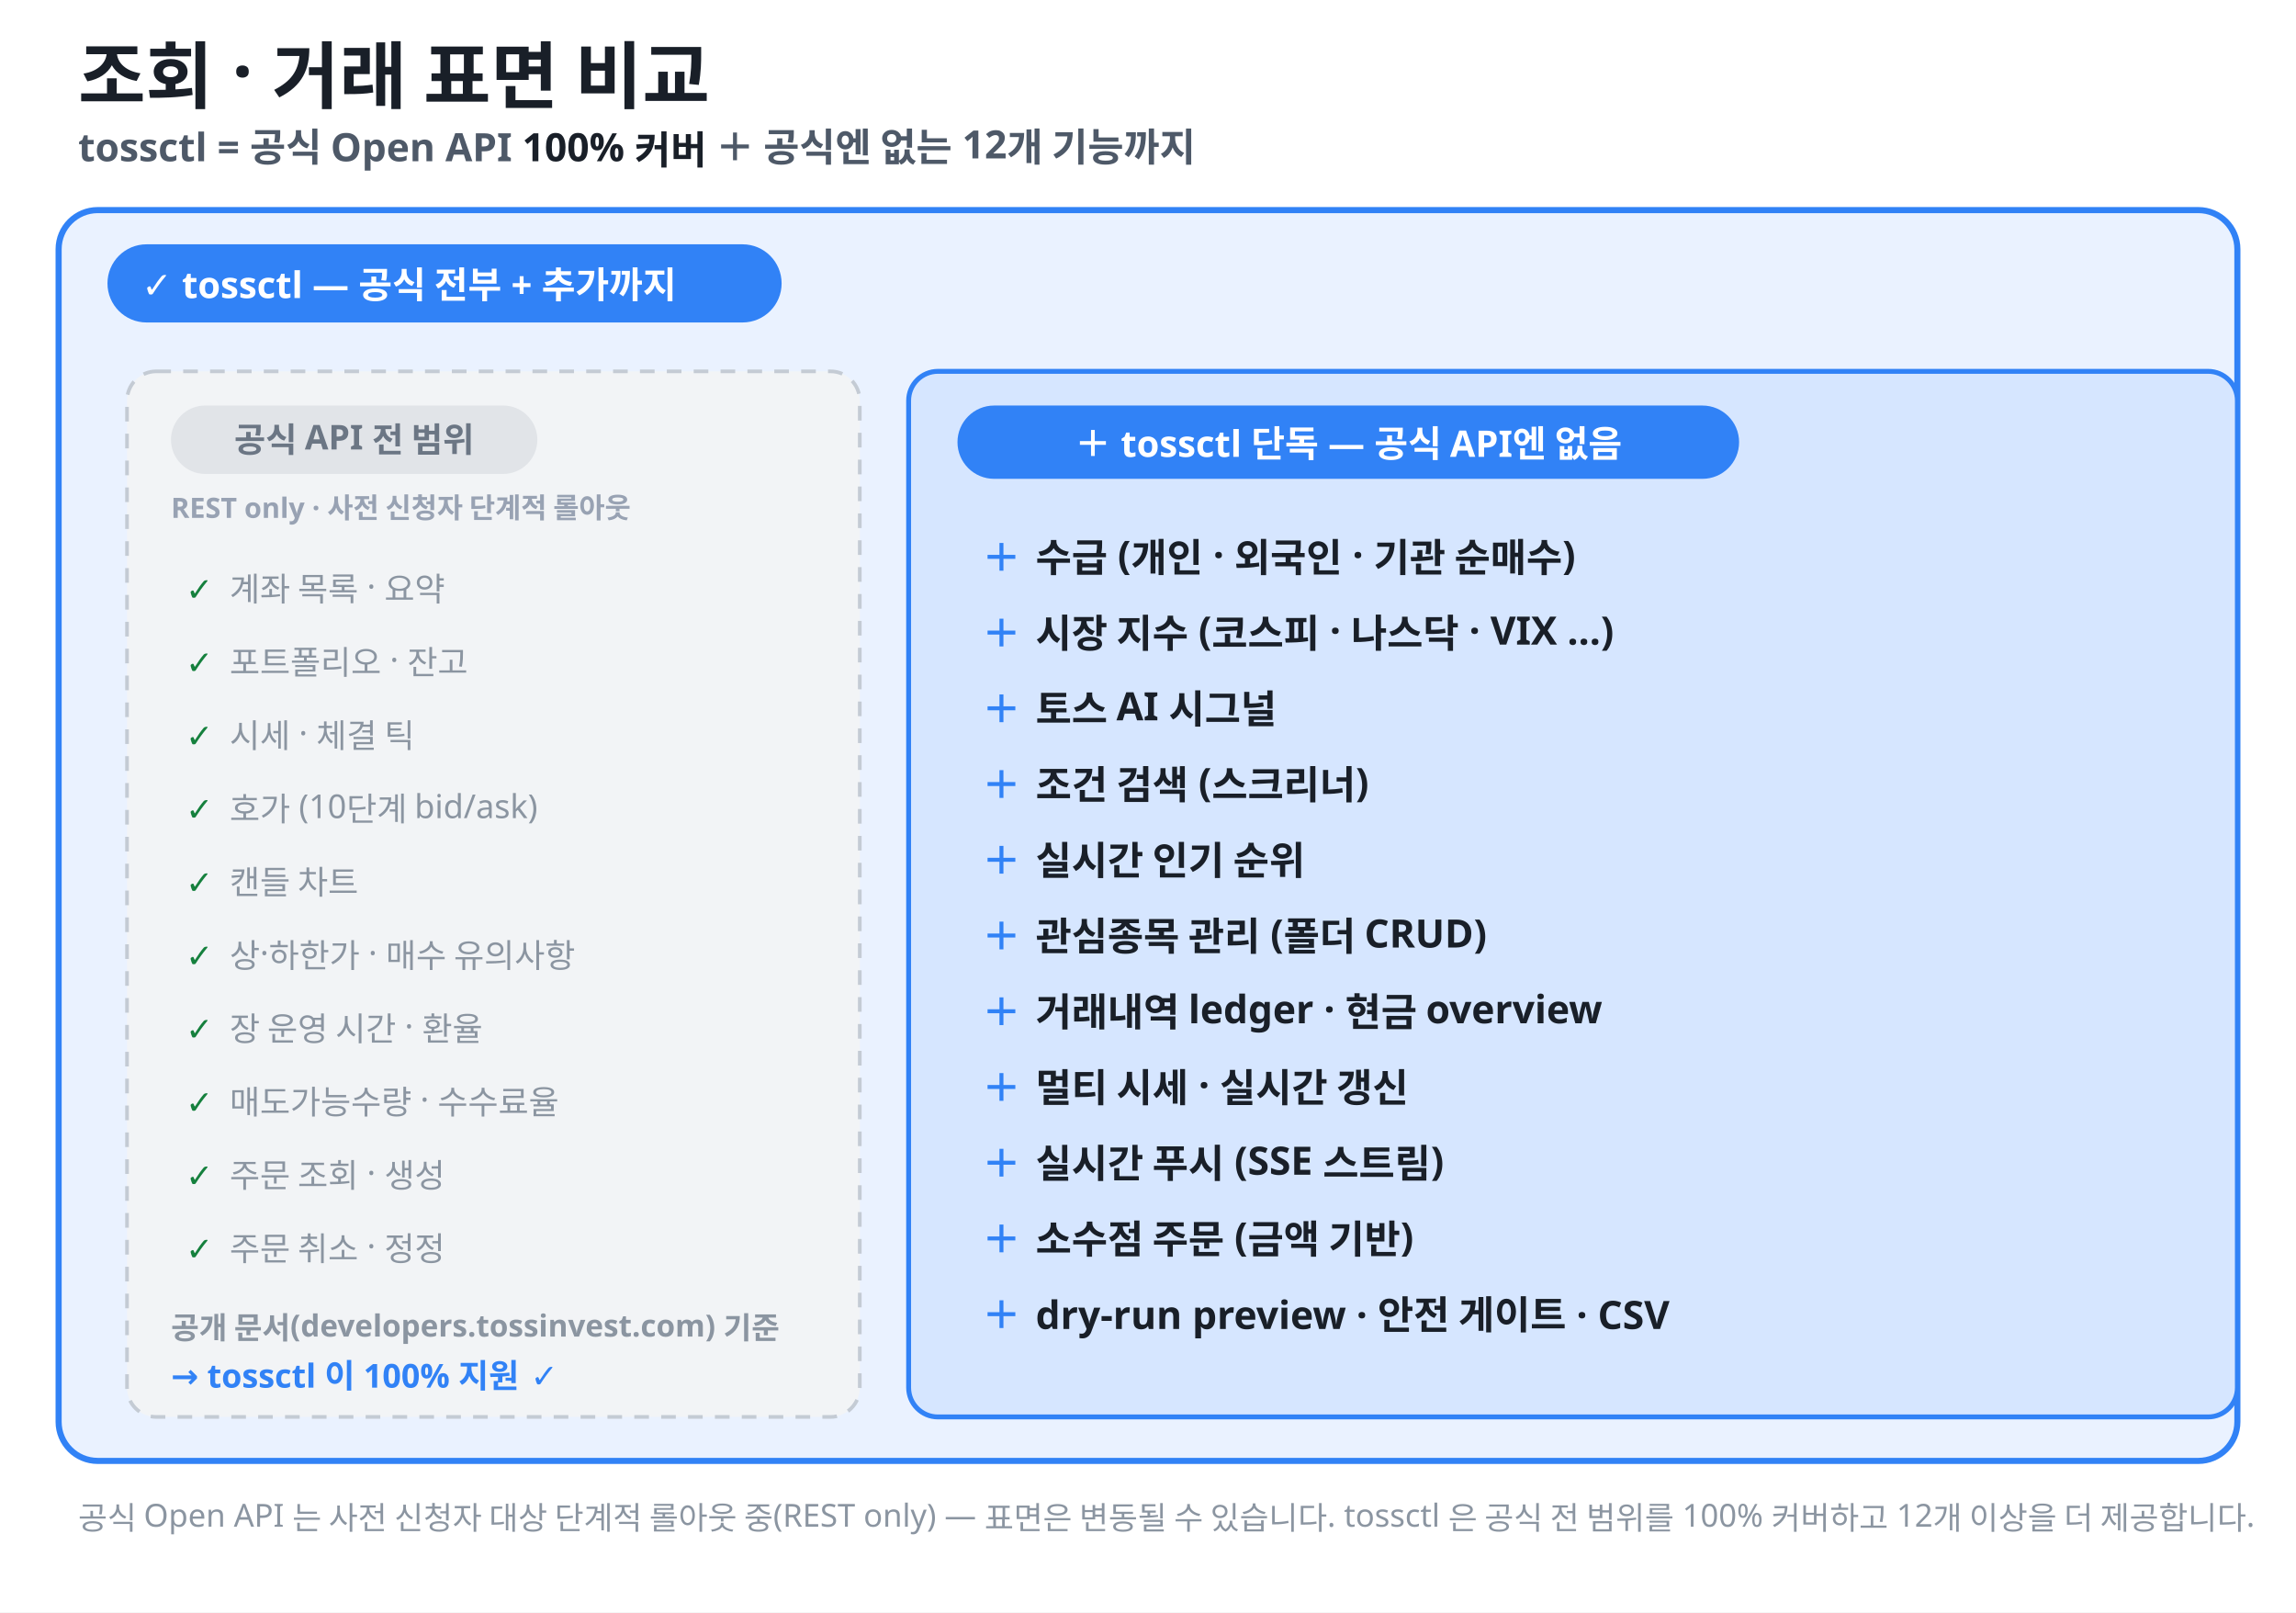
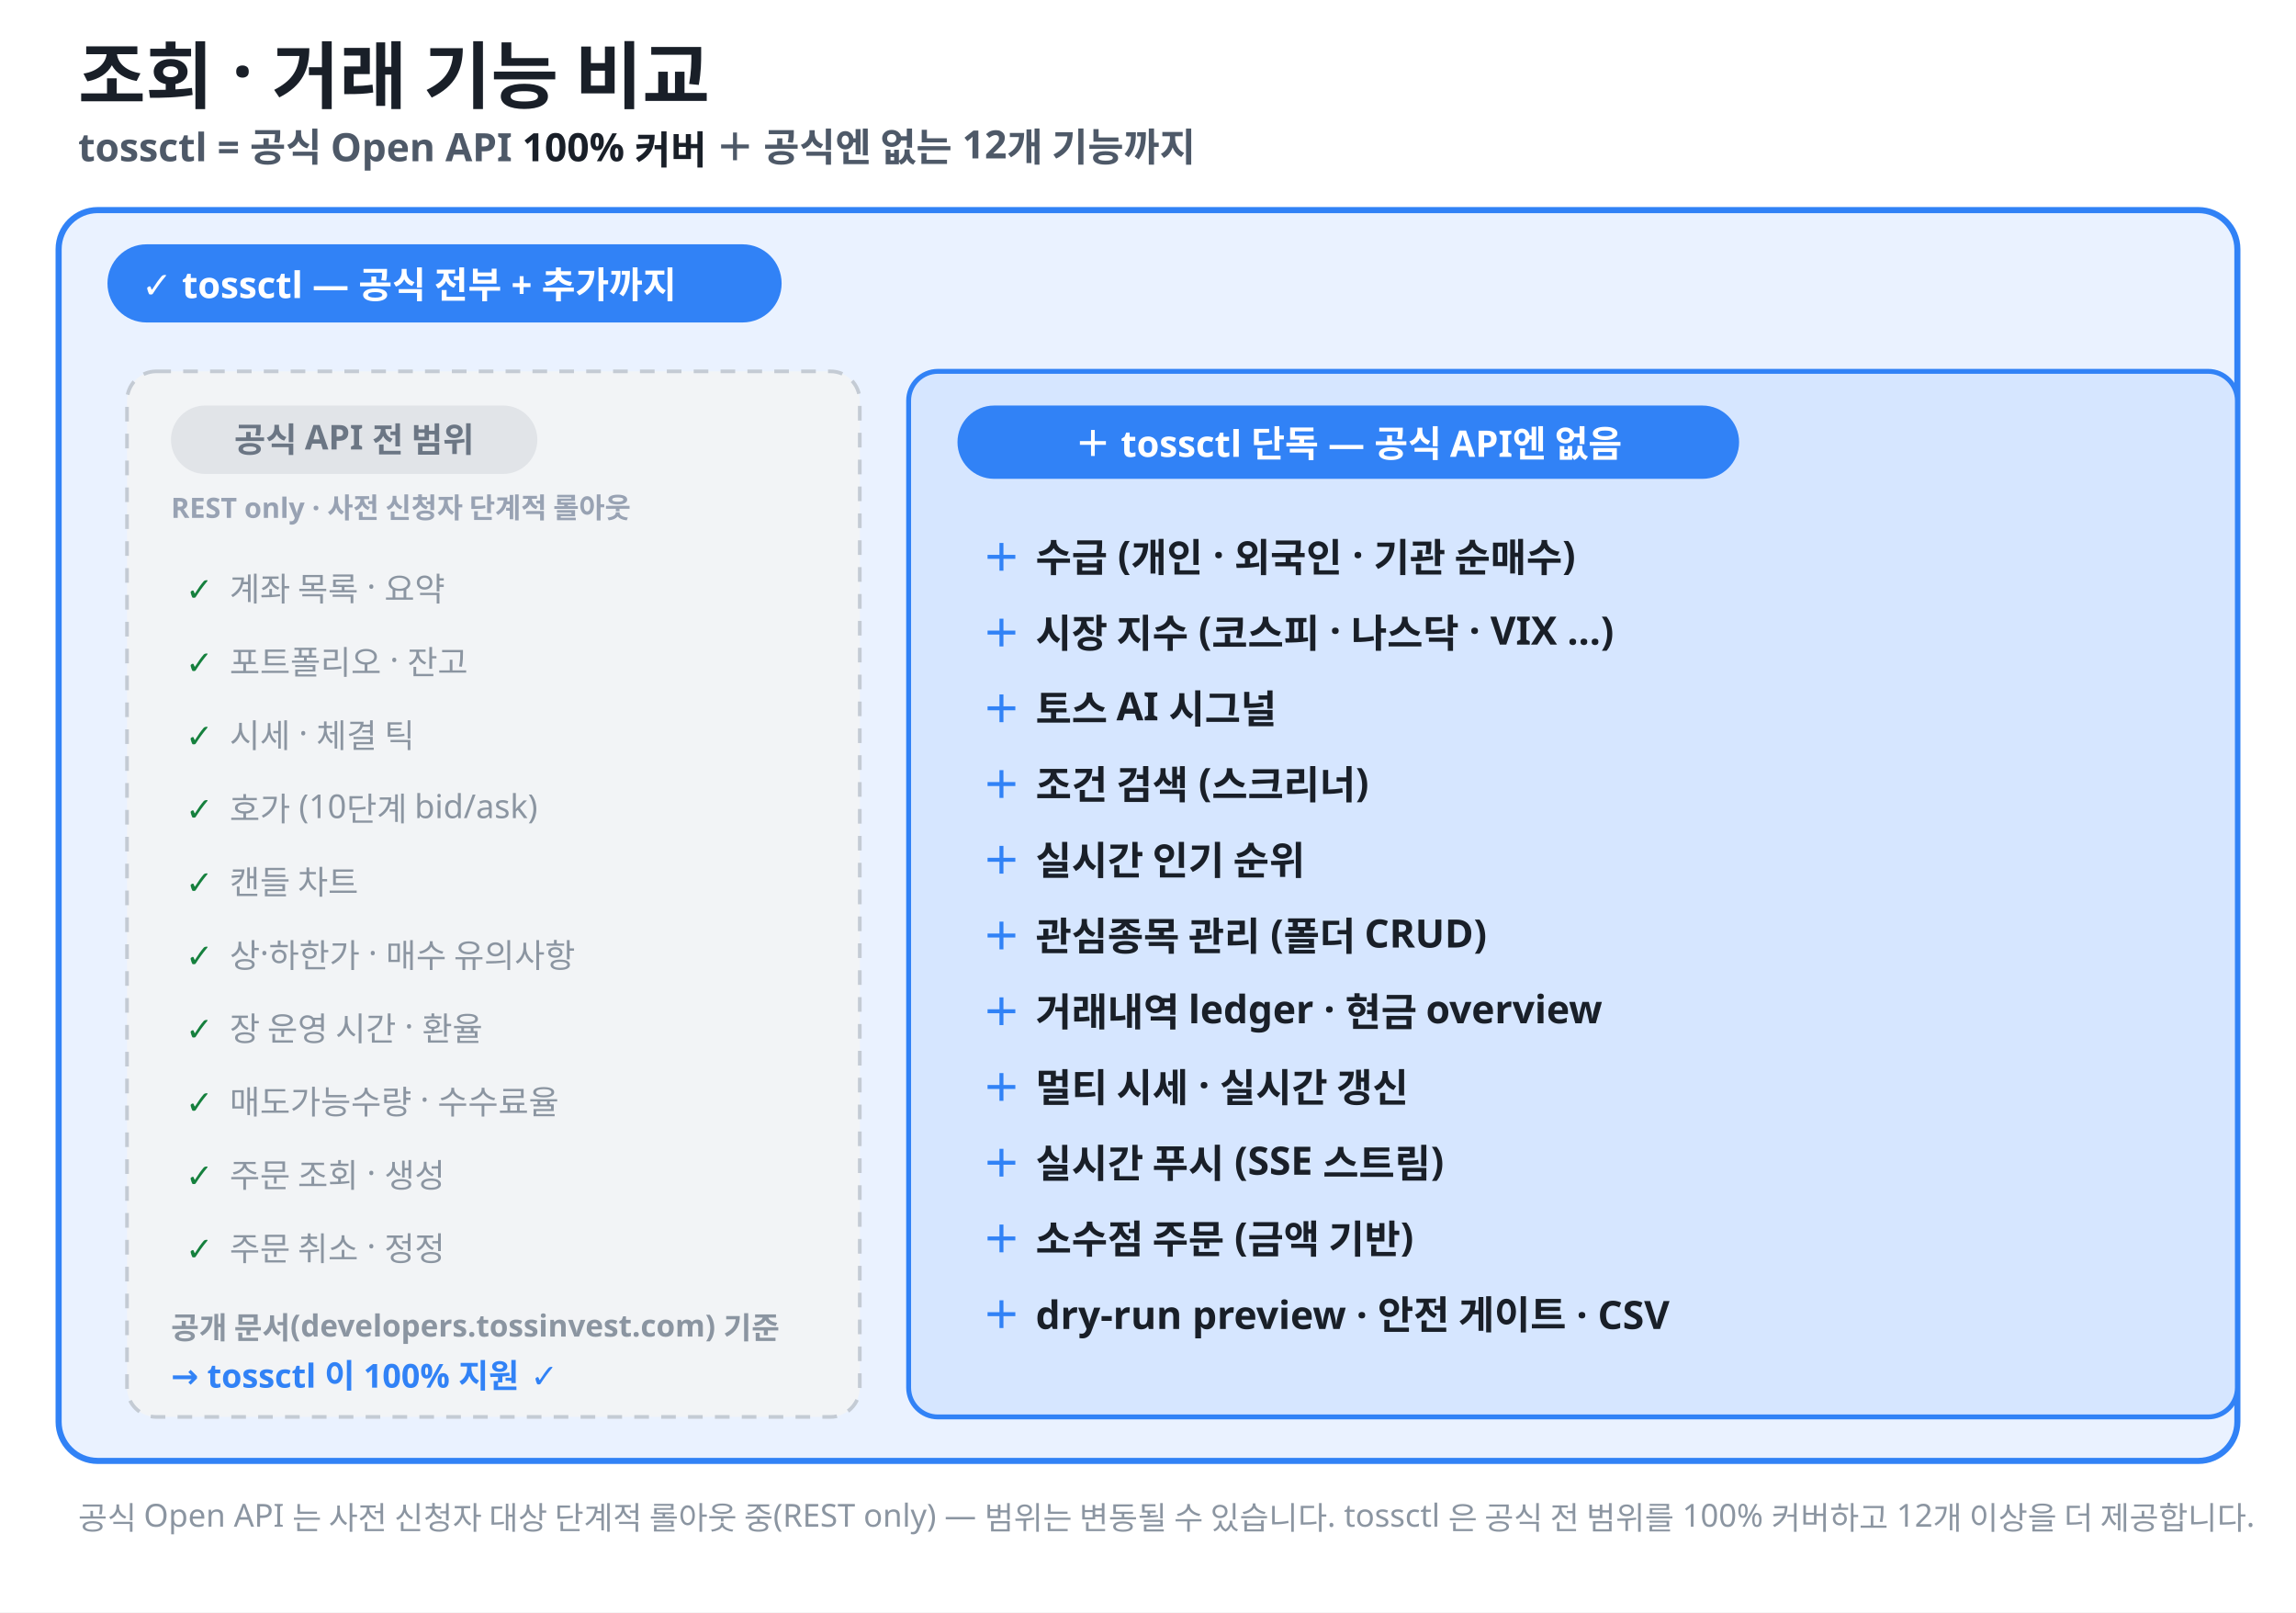
<svg xmlns="http://www.w3.org/2000/svg" width="940" height="660" viewBox="0 0 940 660" font-family="'Pretendard','Apple SD Gothic Neo','Malgun Gothic','Noto Sans KR','Segoe UI',sans-serif">
  <defs>
    <style>
      .title { font-size: 30px; font-weight: 800; fill: #191F28; }
      .subtitle { font-size: 16px; font-weight: 600; fill: #4E5968; }
      .legend { font-size: 12.5px; font-weight: 600; fill: #8B95A1; }
      .legend-hl { font-size: 13.5px; font-weight: 800; fill: #3182F6; }
      .pill-strong { font-size: 15px; font-weight: 700; }
      .pill-muted { font-size: 14px; font-weight: 700; fill: #6B7684; }
      .note-muted { font-size: 11.5px; font-weight: 600; fill: #98A2B3; }
      .item-muted { font-size: 13.5px; fill: #8B95A1; }
      .item-strong { font-size: 16px; font-weight: 600; fill: #191F28; }
      .foot { font-size: 13px; fill: #8B95A1; }
      .check { font-size: 13.5px; fill: #15803D; font-weight: 800; }
      .plus { font-size: 16px; fill: #3182F6; font-weight: 800; }
    </style>
  </defs>
  <rect width="940" height="660" fill="#FFFFFF" />
-   <text x="32" y="42" class="title">조회 · 거래 표면 비교</text>
+   <text x="32" y="42" class="title">조회 · 거래 기능 비교</text>
  <text x="32" y="66" class="subtitle">tossctl = 공식 Open API <tspan font-weight="800" fill="#191F28">100% 커버</tspan> ＋ 공식엔 없는 12개 기능까지</text>
  <rect x="24" y="86" width="892" height="512" rx="16" fill="#EAF2FF" stroke="#3182F6" stroke-width="2.5" />
  <rect x="44" y="100" width="276" height="32" rx="16" fill="#3182F6" />
  <text x="58" y="122" class="pill-strong" fill="#FFFFFF">✓ tossctl — 공식 전부 + 추가까지</text>
  <rect x="52" y="152" width="300" height="428" rx="12" fill="#F2F4F6" stroke="#C4CBD4" stroke-width="1.5" stroke-dasharray="6 5" />
  <rect x="70" y="166" width="150" height="28" rx="14" fill="#E1E4E8" />
  <text x="145" y="185" text-anchor="middle" class="pill-muted">공식 API 전 범위</text>
  <text x="70" y="212" class="note-muted">REST only · 사전 신청자 단계적 롤아웃</text>
  <text x="76" y="246" class="check">✓</text>
  <text x="94" y="246" class="item-muted">계좌 목록 · 요약</text>
  <text x="76" y="276" class="check">✓</text>
  <text x="94" y="276" class="item-muted">포트폴리오 · 잔고</text>
  <text x="76" y="306" class="check">✓</text>
  <text x="94" y="306" class="item-muted">시세 · 체결 틱</text>
  <text x="76" y="336" class="check">✓</text>
  <text x="94" y="336" class="item-muted">호가 (10단계 bid/ask)</text>
  <text x="76" y="366" class="check">✓</text>
  <text x="94" y="366" class="item-muted">캔들 차트</text>
  <text x="76" y="396" class="check">✓</text>
  <text x="94" y="396" class="item-muted">상·하한가 · 매수 유의사항</text>
  <text x="76" y="426" class="check">✓</text>
  <text x="94" y="426" class="item-muted">장 운영 시간 · 환율</text>
  <text x="76" y="456" class="check">✓</text>
  <text x="94" y="456" class="item-muted">매도가능수량 · 수수료율</text>
  <text x="76" y="486" class="check">✓</text>
  <text x="94" y="486" class="item-muted">주문 조회 · 생성</text>
  <text x="76" y="516" class="check">✓</text>
  <text x="94" y="516" class="item-muted">주문 취소 · 정정</text>
  <text x="70" y="548" class="legend">공개 문서(developers.tossinvest.com) 기준</text>
  <text x="70" y="568" class="legend-hl">→ tossctl 이 100% 지원 ✓</text>
  <rect x="372" y="152" width="544" height="428" rx="12" fill="#D6E6FF" stroke="#3182F6" stroke-width="2" />
  <rect x="392" y="166" width="320" height="30" rx="15" fill="#3182F6" />
  <text x="552" y="187" text-anchor="middle" class="pill-strong" fill="#FFFFFF">＋ tossctl 단독 — 공식 API엔 없음</text>
  <text x="402" y="234" class="plus">＋</text>
  <text x="424" y="234" class="item-strong">수급 (개인 · 외국인 · 기관 순매수)</text>
  <text x="402" y="265" class="plus">＋</text>
  <text x="424" y="265" class="item-strong">시장 지수 (코스피 · 나스닥 · VIX …)</text>
  <text x="402" y="296" class="plus">＋</text>
  <text x="424" y="296" class="item-strong">토스 AI 시그널</text>
  <text x="402" y="327" class="plus">＋</text>
  <text x="424" y="327" class="item-strong">조건 검색 (스크리너)</text>
  <text x="402" y="358" class="plus">＋</text>
  <text x="424" y="358" class="item-strong">실시간 인기 순위</text>
  <text x="402" y="389" class="plus">＋</text>
  <text x="424" y="389" class="item-strong">관심종목 관리 (폴더 CRUD)</text>
  <text x="402" y="420" class="plus">＋</text>
  <text x="424" y="420" class="item-strong">거래내역 ledger · 현금 overview</text>
  <text x="402" y="451" class="plus">＋</text>
  <text x="424" y="451" class="item-strong">멀티 시세 · 실시간 갱신</text>
  <text x="402" y="482" class="plus">＋</text>
  <text x="424" y="482" class="item-strong">실시간 푸시 (SSE 스트림)</text>
  <text x="402" y="513" class="plus">＋</text>
  <text x="424" y="513" class="item-strong">소수점 주문 (금액 기반)</text>
  <text x="402" y="544" class="plus">＋</text>
  <text x="424" y="544" class="item-strong">dry-run preview · 안전 게이트 · CSV</text>
-   <text x="32" y="626" class="foot">공식 Open API 는 사전 신청자 대상 단계적 롤아웃 중(REST only) — 표면은 변동될 수 있습니다. tossctl 은 공식 전 범위를 100% 커버하고 12개 이상을 더 제공합니다.</text>
+   <text x="32" y="626" class="foot">공식 Open API 는 사전 신청자 대상 단계적 롤아웃 중(REST only) — 범위는 변동될 수 있습니다. tossctl 은 공식 전 범위를 100% 커버하고 12개 이상을 더 제공합니다.</text>
</svg>
